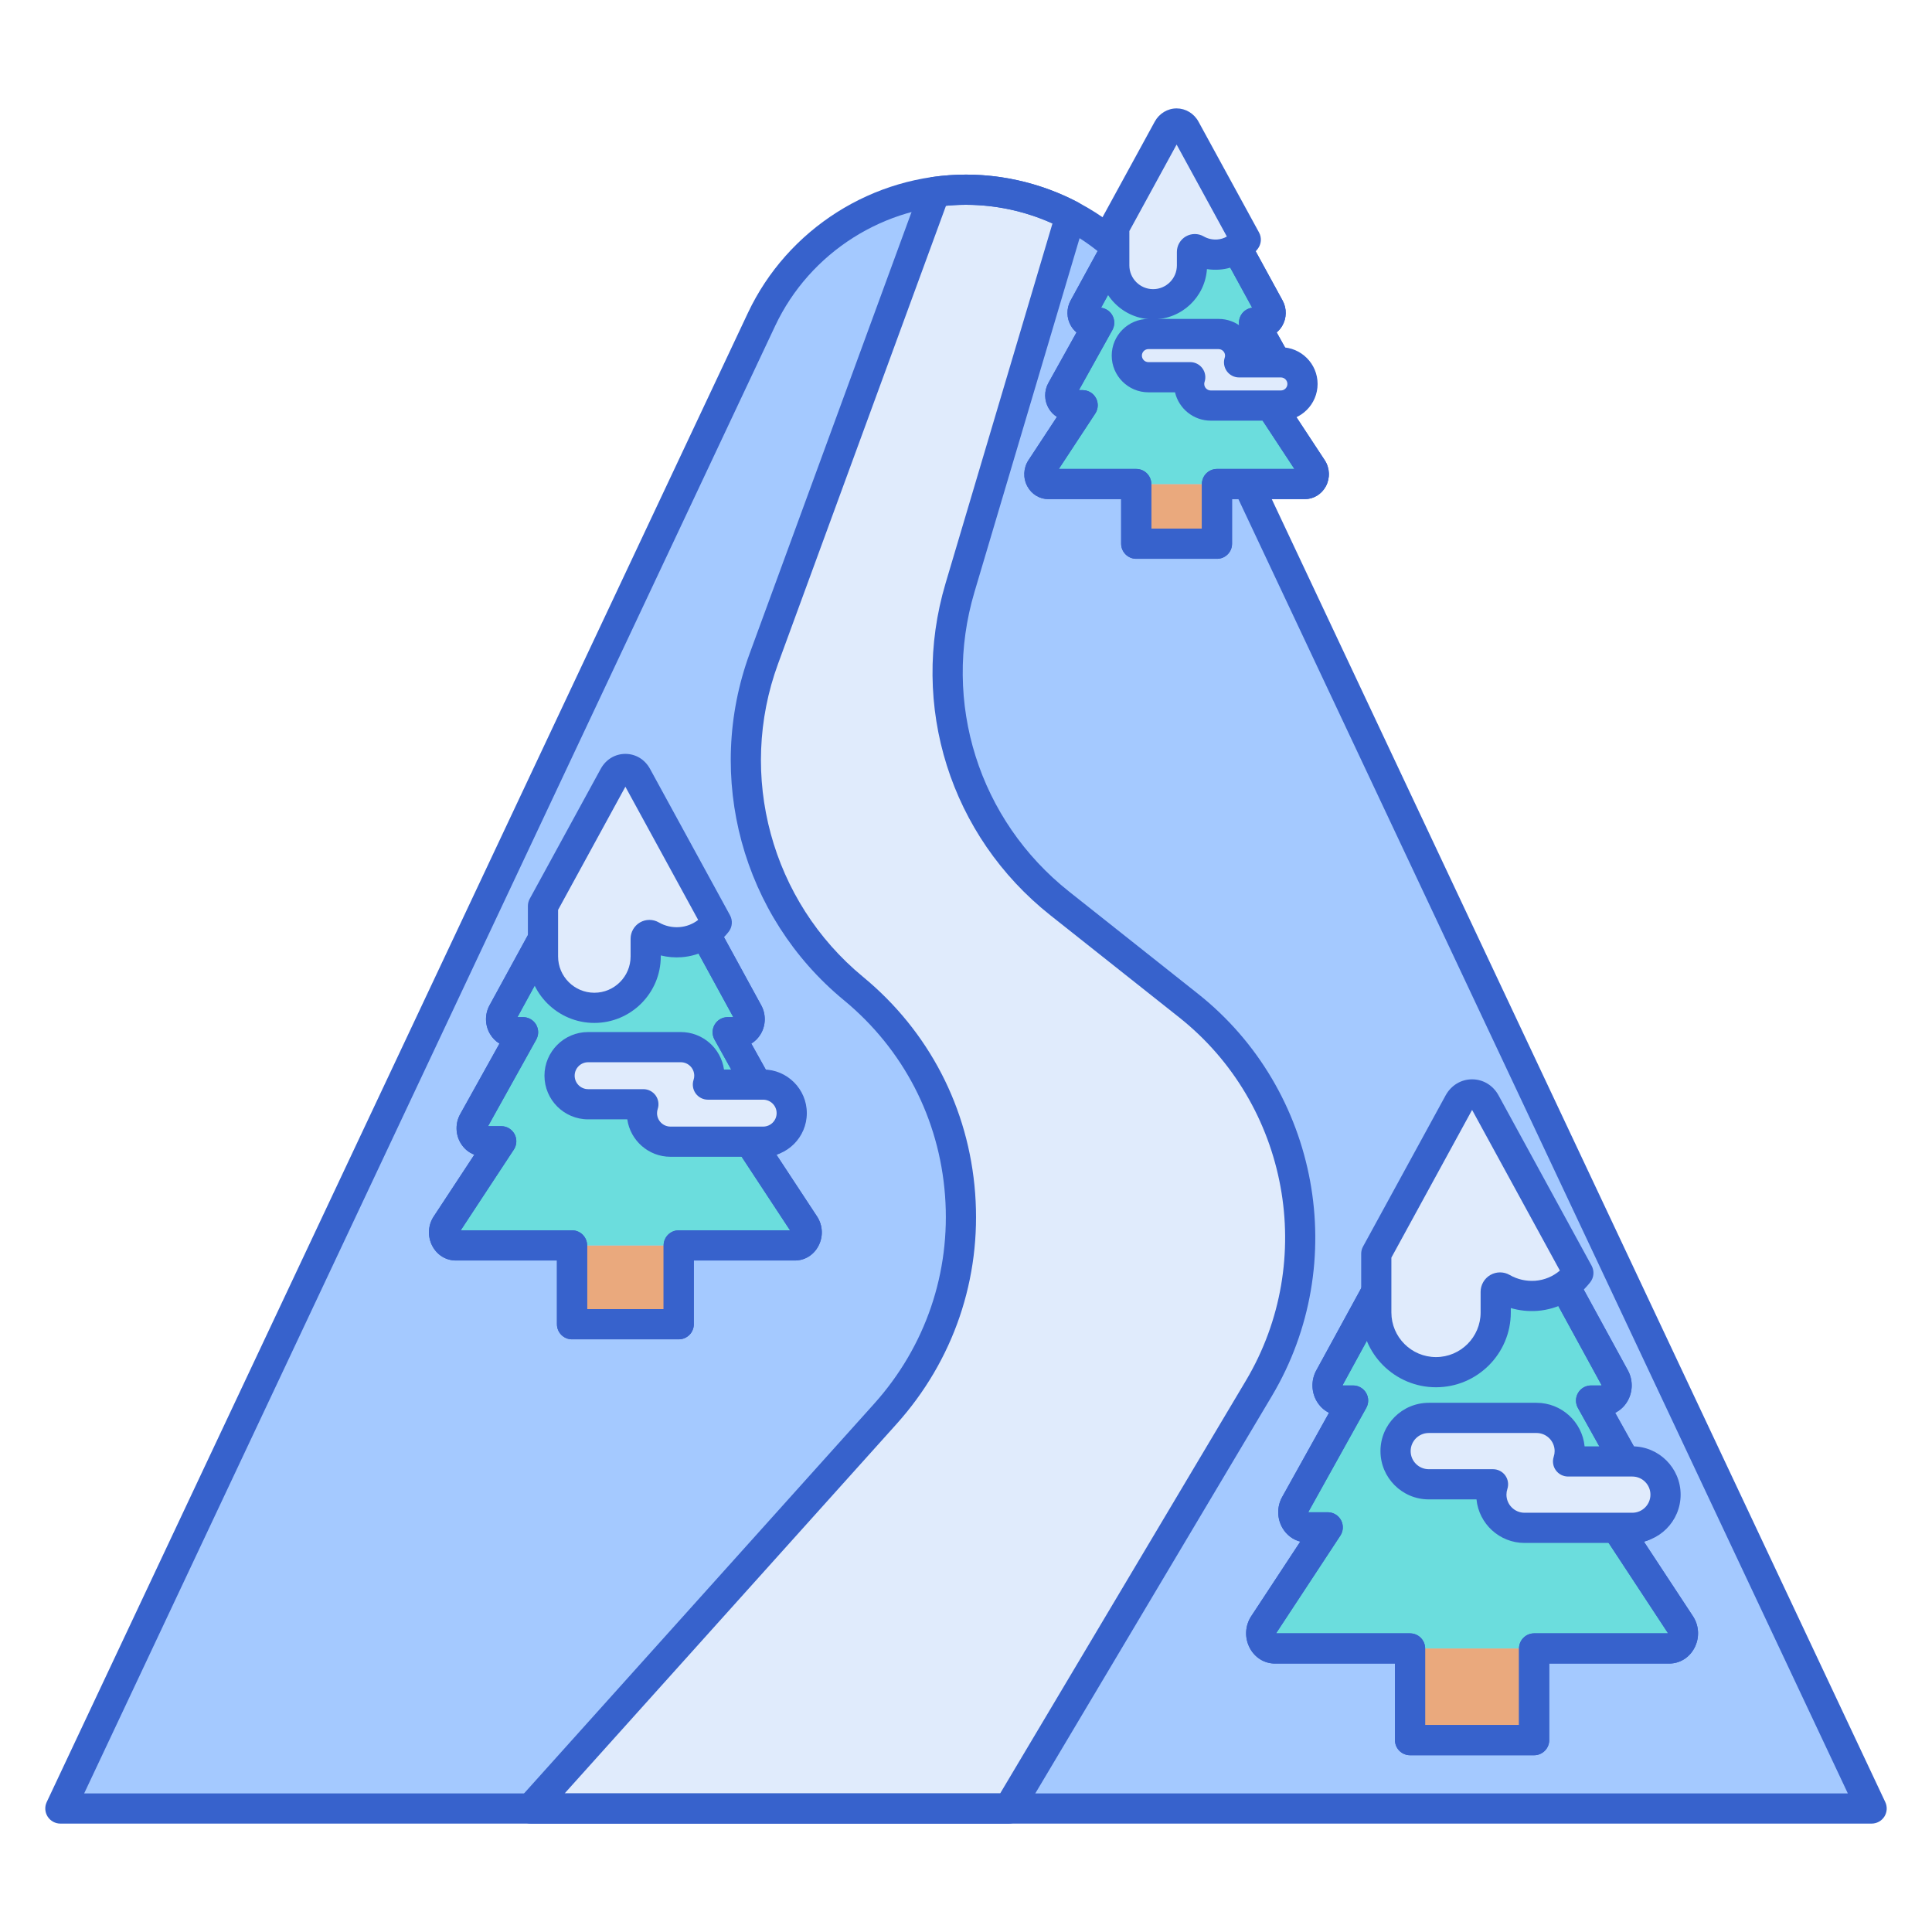
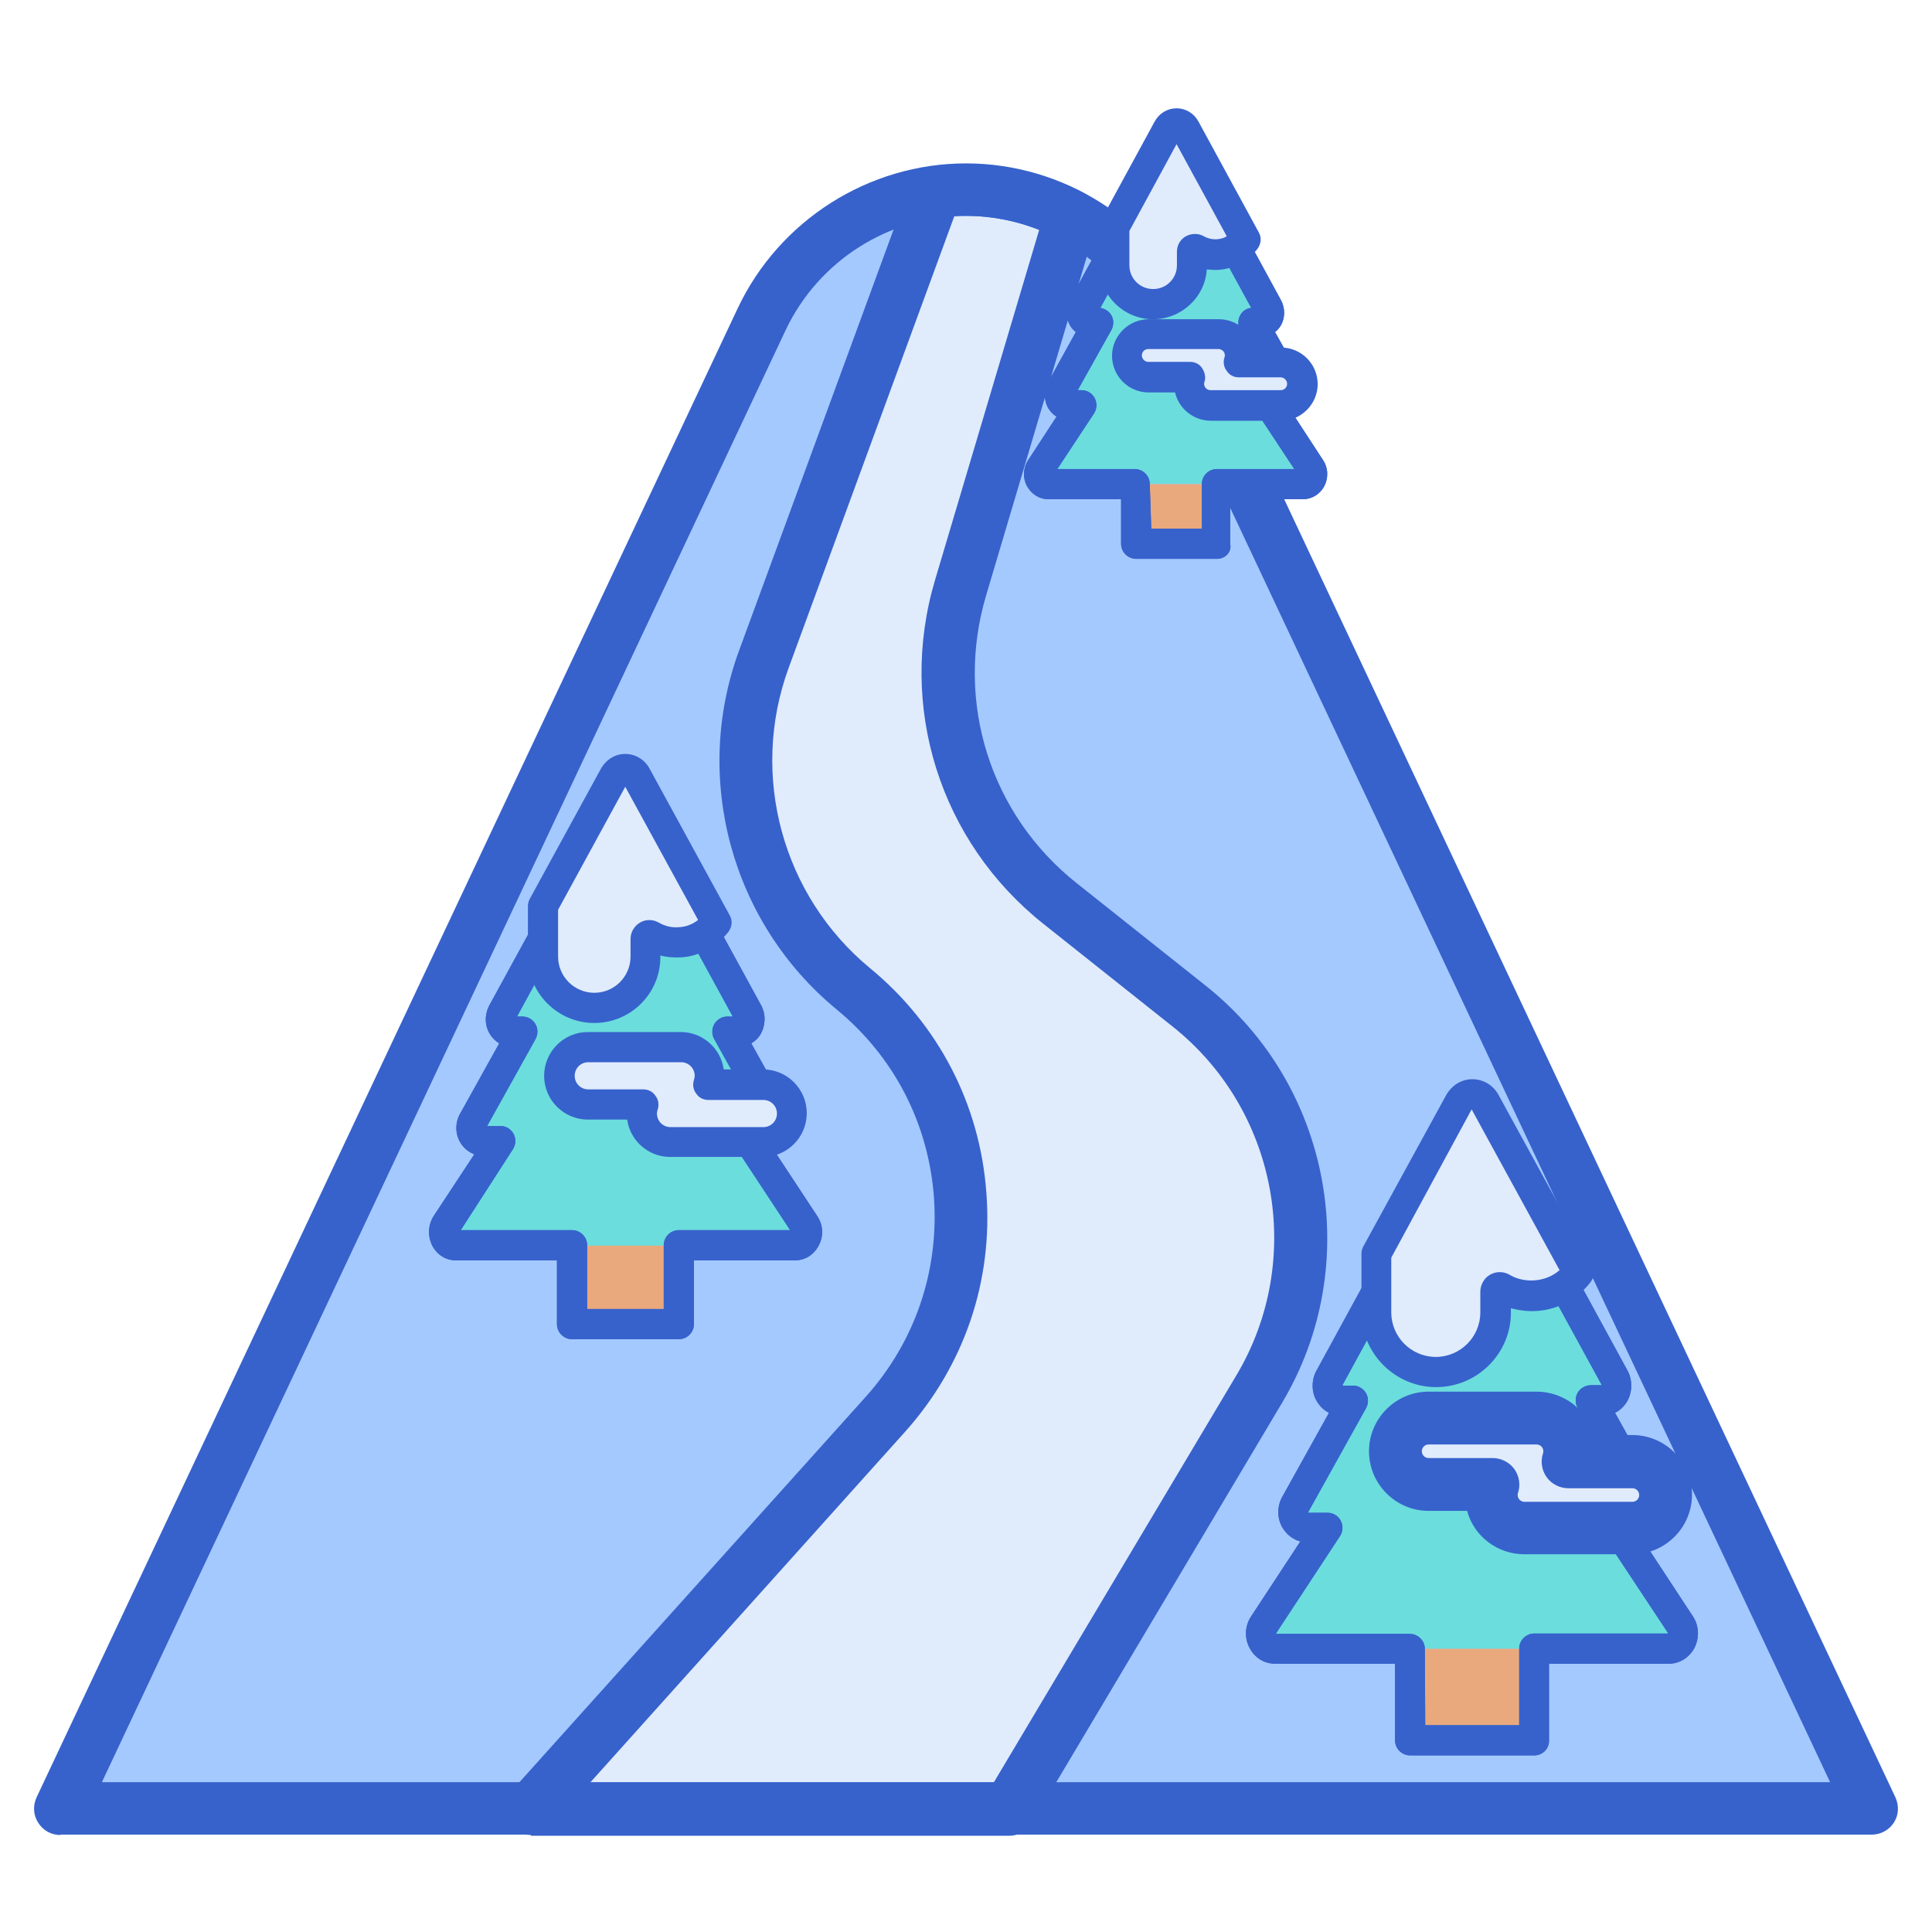
- <svg xmlns="http://www.w3.org/2000/svg" id="Layer_1" enable-background="new 0 0 256 256" height="512" viewBox="0 0 256 256" width="512">
-   <path d="m100.906 42.325-92.906 197.311h120 120l-92.906-197.31c-4.941-10.493-15.496-17.19-27.094-17.19-11.598 0-22.153 6.696-27.094 17.189z" fill="#a4c9ff" />
-   <path d="m157.489 133.242-17.072-13.536c-12.536-9.939-17.766-26.505-13.209-41.84l14.653-49.317c-4.2-2.194-8.933-3.413-13.86-3.413-1.387 0-2.758.102-4.108.288l-22.677 61.85c-5.722 15.607-.968 33.126 11.859 43.699 17.194 14.174 19.113 39.817 4.221 56.393l-46.964 52.271h57.668 5.665l33.143-55.675c10.034-16.855 6.051-38.533-9.319-50.72z" fill="#e0ebfc" />
-   <path d="m248 241.636h-240c-.685 0-1.322-.351-1.689-.929s-.412-1.304-.121-1.923l92.906-197.31c5.246-11.14 16.591-18.338 28.904-18.338s23.658 7.198 28.903 18.338l92.906 197.311c.292.619.246 1.345-.121 1.923-.366.577-1.003.928-1.688.928zm-236.848-4h233.695l-91.563-194.459c-4.588-9.744-14.513-16.041-25.284-16.041s-20.696 6.297-25.285 16.041l-1.81-.852 1.81.852z" fill="#3762cc" />
-   <path d="m150.558 64.139h10.699v7.906h-10.699z" fill="#eaa97d" transform="matrix(-1 0 0 -1 311.814 136.184)" />
-   <path d="m137.951 62.069 5.507-8.374h-1.777c-.928 0-1.498-1.116-1.014-1.986l4.979-8.947h-1.013c-.924 0-1.495-1.107-1.019-1.977l11.274-20.635c.462-.845 1.577-.845 2.039 0l11.273 20.634c.475.87-.095 1.977-1.019 1.977h-1.013l4.979 8.947c.484.87-.086 1.986-1.014 1.986h-1.777l5.507 8.374c.568.863.006 2.07-.964 2.07h-11.643-10.699-11.643c-.969.001-1.531-1.206-.963-2.069z" fill="#6bdddd" />
-   <path d="m161.257 74.045h-10.699c-1.104 0-2-.896-2-2v-5.906h-9.643c-1.154 0-2.221-.647-2.782-1.688-.595-1.104-.538-2.437.147-3.479l3.771-5.735c-.439-.27-.815-.651-1.093-1.123-.608-1.035-.623-2.329-.039-3.377l3.724-6.691c-.282-.234-.528-.521-.726-.854-.609-1.027-.632-2.316-.059-3.365l11.273-20.635c.564-1.033 1.628-1.675 2.774-1.675s2.21.642 2.774 1.674l11.273 20.636c.573 1.048.551 2.338-.059 3.365-.197.332-.443.619-.727.854l3.726 6.692c.583 1.049.567 2.343-.041 3.377-.277.472-.653.853-1.092 1.122l3.771 5.735c.686 1.043.742 2.376.147 3.479-.562 1.041-1.628 1.688-2.782 1.688h-9.643v5.906c.005 1.104-.891 2-1.995 2zm-8.699-4h6.699v-5.906c0-1.104.896-2 2-2h10.258l-4.83-7.345c-.404-.614-.438-1.4-.09-2.048.35-.647 1.025-1.051 1.761-1.051h.495l-4.431-7.961c-.345-.619-.335-1.375.024-1.986.316-.538.862-.894 1.474-.971l-10.011-18.322-10.011 18.322c.61.077 1.156.433 1.473.971.359.611.369 1.366.024 1.986l-4.431 7.961h.495c.735 0 1.411.403 1.761 1.051.349.647.314 1.434-.09 2.048l-4.83 7.345h10.259c1.104 0 2 .896 2 2v5.906z" fill="#3762cc" />
-   <path d="m161.257 74.045h-10.699c-1.104 0-2-.896-2-2v-5.906h-9.643c-1.154 0-2.221-.647-2.782-1.688-.595-1.104-.538-2.437.147-3.479l3.771-5.735c-.439-.27-.815-.651-1.093-1.123-.608-1.035-.623-2.329-.039-3.377l3.724-6.691c-.282-.234-.528-.521-.726-.854-.609-1.027-.632-2.316-.059-3.365l11.273-20.635c.564-1.033 1.628-1.675 2.774-1.675s2.21.642 2.774 1.674l11.273 20.636c.573 1.048.551 2.338-.059 3.365-.197.332-.443.619-.727.854l3.726 6.692c.583 1.049.567 2.343-.041 3.377-.277.472-.653.853-1.092 1.122l3.771 5.735c.686 1.043.742 2.376.147 3.479-.562 1.041-1.628 1.688-2.782 1.688h-9.643v5.906c.005 1.104-.891 2-1.995 2zm-8.699-4h6.699v-5.906c0-1.104.896-2 2-2h10.258l-4.83-7.345c-.404-.614-.438-1.4-.09-2.048.35-.647 1.025-1.051 1.761-1.051h.495l-4.431-7.961c-.345-.619-.335-1.375.024-1.986.316-.538.862-.894 1.474-.971l-10.011-18.322-10.011 18.322c.61.077 1.156.433 1.473.971.359.611.369 1.366.024 1.986l-4.431 7.961h.495c.735 0 1.411.403 1.761 1.051.349.647.314 1.434-.09 2.048l-4.83 7.345h10.259c1.104 0 2 .896 2 2v5.906z" fill="#3762cc" />
-   <path d="m147.646 35.166v-5.061l7.119-13.031c.517-.946 1.766-.946 2.283 0l8.023 14.684c-.86 1.104-2.142 1.86-3.624 1.971-1.08.081-2.092-.176-2.95-.671-.246-.142-.553.046-.553.33v1.778c0 2.844-2.305 5.149-5.149 5.149-2.844 0-5.149-2.305-5.149-5.149z" fill="#e0ebfc" />
-   <path d="m152.795 42.314c-3.942 0-7.149-3.207-7.149-7.148v-5.062c0-.335.084-.665.245-.959l7.12-13.03c.589-1.079 1.698-1.75 2.895-1.751h.002c1.196 0 2.306.671 2.896 1.75l8.022 14.685c.382.699.313 1.559-.177 2.188-1.238 1.592-3.081 2.59-5.054 2.736-.561.043-1.121.02-1.669-.069-.25 3.715-3.354 6.66-7.131 6.66zm-3.149-11.699v4.551c0 1.736 1.413 3.148 3.149 3.148s3.148-1.412 3.148-3.148v-1.778c0-.846.455-1.635 1.188-2.06.729-.419 1.635-.425 2.362-.004.549.315 1.169.453 1.804.41.452-.034.882-.168 1.269-.391l-6.659-12.188z" fill="#3762cc" />
-   <path d="m152.17 44.258h9.294c1.581 0 2.863 1.282 2.863 2.863 0 .312-.051.611-.144.892h5.541c1.581 0 2.863 1.282 2.863 2.863s-1.282 2.863-2.863 2.863h-9.294c-1.581 0-2.863-1.282-2.863-2.863 0-.312.051-.611.144-.892h-5.541c-1.581 0-2.863-1.282-2.863-2.863s1.282-2.863 2.863-2.863z" fill="#e0ebfc" />
-   <path d="m169.725 55.739h-9.293c-2.301 0-4.233-1.605-4.736-3.755h-3.525c-2.682 0-4.863-2.182-4.863-4.863s2.182-4.863 4.863-4.863h9.294c2.301 0 4.233 1.605 4.736 3.755h3.524c2.682 0 4.863 2.182 4.863 4.863s-2.182 4.863-4.863 4.863zm-17.555-9.481c-.476 0-.863.388-.863.863s.388.863.863.863h5.542c.643 0 1.245.309 1.621.829s.479 1.189.277 1.8c-.027.084-.042.173-.042.263 0 .476.388.863.863.863h9.293c.476 0 .863-.388.863-.863s-.388-.863-.863-.863h-5.541c-.641 0-1.242-.307-1.619-.825-.376-.519-.48-1.187-.282-1.795.03-.093.045-.182.045-.271 0-.476-.388-.863-.863-.863h-9.294z" fill="#3762cc" />
-   <path d="m75.797 165.022h14.137v10.447h-14.137z" fill="#eaa97d" transform="matrix(-1 0 0 -1 165.731 340.491)" />
-   <path d="m59.139 162.287 7.277-11.065h-2.348c-1.227 0-1.98-1.475-1.34-2.625l6.579-11.822h-1.338c-1.221 0-1.975-1.463-1.347-2.613l14.897-27.266c.61-1.117 2.084-1.117 2.694 0l14.897 27.266c.628 1.15-.126 2.613-1.347 2.613h-1.338l6.579 11.822c.64 1.149-.114 2.625-1.34 2.625h-2.348l7.277 11.065c.75 1.141.008 2.735-1.273 2.735h-15.386-14.137-15.384c-1.282 0-2.024-1.594-1.274-2.735z" fill="#6bdddd" />
-   <path d="m89.934 177.469h-14.137c-1.104 0-2-.896-2-2v-8.446h-13.384c-1.309 0-2.472-.708-3.111-1.895-.673-1.25-.609-2.76.167-3.94l5.383-8.184c-.75-.281-1.394-.82-1.826-1.555-.689-1.172-.706-2.637-.045-3.824l5.201-9.345c-.501-.302-.931-.732-1.248-1.267-.69-1.163-.715-2.623-.066-3.81l14.896-27.266c.633-1.159 1.822-1.879 3.103-1.879 1.28 0 2.469.721 3.102 1.88l14.896 27.265c.649 1.188.623 2.647-.067 3.811-.317.534-.747.964-1.247 1.266l5.2 9.345c.661 1.188.644 2.652-.045 3.824-.432.734-1.076 1.273-1.825 1.554l5.383 8.186c.776 1.181.84 2.69.166 3.939-.64 1.187-1.802 1.895-3.11 1.895h-13.386v8.446c0 1.104-.895 2-2 2zm-12.137-4h10.137v-8.446c0-1.104.896-2 2-2h14.748l-7.038-10.701c-.404-.614-.438-1.4-.089-2.048.349-.647 1.025-1.051 1.76-1.051h1.747l-6.385-11.475c-.345-.619-.336-1.375.023-1.986s1.015-.986 1.724-.986h.741l-14.299-26.172-14.299 26.172h.741c.709 0 1.365.375 1.724.986s.368 1.367.023 1.986l-6.386 11.475h1.748c.735 0 1.412.403 1.76 1.051.349.647.315 1.434-.089 2.048l-7.038 10.701h14.748c1.104 0 2 .896 2 2v8.446zm-18.657-11.182h.01z" fill="#3762cc" />
-   <path d="m89.934 177.469h-14.137c-1.104 0-2-.896-2-2v-8.446h-13.384c-1.309 0-2.472-.708-3.111-1.895-.673-1.25-.609-2.76.167-3.94l5.383-8.184c-.75-.281-1.394-.82-1.826-1.555-.689-1.172-.706-2.637-.045-3.824l5.201-9.345c-.501-.302-.931-.732-1.248-1.267-.69-1.163-.715-2.623-.066-3.81l14.896-27.266c.633-1.159 1.822-1.879 3.103-1.879 1.28 0 2.469.721 3.102 1.88l14.896 27.265c.649 1.188.623 2.647-.067 3.811-.317.534-.747.964-1.247 1.266l5.2 9.345c.661 1.188.644 2.652-.045 3.824-.432.734-1.076 1.273-1.825 1.554l5.383 8.186c.776 1.181.84 2.69.166 3.939-.64 1.187-1.802 1.895-3.11 1.895h-13.386v8.446c0 1.104-.895 2-2 2zm-12.137-4h10.137v-8.446c0-1.104.896-2 2-2h14.748l-7.038-10.701c-.404-.614-.438-1.4-.089-2.048.349-.647 1.025-1.051 1.76-1.051h1.747l-6.385-11.475c-.345-.619-.336-1.375.023-1.986s1.015-.986 1.724-.986h.741l-14.299-26.172-14.299 26.172h.741c.709 0 1.365.375 1.724.986s.368 1.367.023 1.986l-6.386 11.475h1.748c.735 0 1.412.403 1.76 1.051.349.647.315 1.434-.089 2.048l-7.038 10.701h14.748c1.104 0 2 .896 2 2v8.446zm-18.657-11.182h.01z" fill="#3762cc" />
-   <path d="m71.95 126.739v-6.688l9.407-17.218c.683-1.251 2.334-1.251 3.017 0l10.601 19.403c-1.136 1.459-2.83 2.458-4.789 2.604-1.427.107-2.765-.232-3.898-.887-.325-.188-.731.061-.731.436v2.349c0 3.757-3.046 6.803-6.803 6.803-3.758.002-6.804-3.044-6.804-6.802z" fill="#e0ebfc" />
-   <path d="m78.753 135.543c-4.854 0-8.804-3.949-8.804-8.804v-6.688c0-.335.084-.665.245-.959l9.407-17.219c.678-1.239 1.897-1.979 3.264-1.979 1.367 0 2.586.74 3.263 1.979l10.601 19.403c.382.699.313 1.559-.177 2.188-1.525 1.96-3.792 3.188-6.218 3.369-.94.072-1.877-.008-2.778-.232v.138c.001 4.855-3.949 8.804-8.803 8.804zm-4.803-14.98v6.177c0 2.648 2.155 4.804 4.803 4.804 2.649 0 4.804-2.155 4.804-4.804v-2.35c0-.89.479-1.72 1.251-2.166.765-.442 1.715-.443 2.479-.003.835.482 1.79.699 2.749.625.909-.068 1.757-.398 2.474-.951l-9.644-17.651z" fill="#3762cc" />
-   <path d="m77.928 138.752h12.28c2.089 0 3.783 1.694 3.783 3.783 0 .412-.068.807-.19 1.178h7.322c2.089 0 3.783 1.694 3.783 3.783s-1.694 3.783-3.783 3.783h-12.28c-2.089 0-3.783-1.694-3.783-3.783 0-.412.068-.807.19-1.178h-7.322c-2.089 0-3.783-1.694-3.783-3.783s1.693-3.783 3.783-3.783z" fill="#e0ebfc" />
-   <path d="m101.124 153.28h-12.28c-2.91 0-5.325-2.16-5.725-4.961h-5.191c-3.189 0-5.783-2.595-5.783-5.784 0-3.188 2.594-5.783 5.783-5.783h12.28c2.91 0 5.325 2.16 5.725 4.962h5.191c3.189 0 5.783 2.595 5.783 5.783s-2.594 5.783-5.783 5.783zm-23.196-12.528c-.983 0-1.783.8-1.783 1.783s.8 1.784 1.783 1.784h7.322c.641 0 1.243.308 1.62.826.376.52.48 1.188.281 1.797-.06.182-.09.369-.09.555 0 .983.8 1.783 1.783 1.783h12.28c.983 0 1.783-.8 1.783-1.783s-.8-1.783-1.783-1.783h-7.322c-.641 0-1.243-.308-1.62-.826-.376-.52-.48-1.188-.281-1.797.06-.182.09-.369.09-.556 0-.983-.8-1.783-1.783-1.783z" fill="#3762cc" />
-   <path d="m186.84 218.429h16.44v12.149h-16.44z" fill="#eaa97d" transform="matrix(-1 0 0 -1 390.12 449.006)" />
-   <path d="m167.468 215.248 8.462-12.868h-2.73c-1.427 0-2.303-1.716-1.559-3.052l7.651-13.749h-1.556c-1.42 0-2.297-1.701-1.566-3.038l17.324-31.708c.71-1.299 2.423-1.299 3.133 0l17.324 31.708c.73 1.337-.146 3.038-1.566 3.038h-1.556l7.651 13.749c.744 1.337-.132 3.052-1.559 3.052h-2.73l8.462 12.868c.872 1.327.009 3.18-1.481 3.18h-17.892-16.44-17.891c-1.49.001-2.353-1.853-1.481-3.18z" fill="#6bdddd" />
-   <path d="m203.28 232.577h-16.44c-1.104 0-2-.896-2-2v-10.148h-15.891c-1.399 0-2.645-.76-3.331-2.031-.727-1.348-.658-2.975.178-4.248h.001l6.498-9.88c-.971-.243-1.814-.875-2.353-1.791-.742-1.263-.761-2.843-.048-4.123l6.207-11.154c-.655-.323-1.218-.84-1.615-1.51-.743-1.254-.771-2.828-.071-4.108l17.323-31.709c.69-1.262 1.932-2.015 3.321-2.015h.001c1.391.001 2.632.754 3.32 2.015l17.324 31.709c.699 1.28.672 2.854-.071 4.108-.397.67-.96 1.188-1.615 1.51l6.208 11.154c.712 1.281.692 2.861-.051 4.124-.538.915-1.381 1.547-2.351 1.79l6.497 9.88c.837 1.272.906 2.899.18 4.247-.687 1.272-1.932 2.032-3.331 2.032h-15.89v10.148c0 1.105-.895 2-2 2zm-14.44-4h12.44v-10.148c0-1.104.896-2 2-2h17.72c.002-.025-.002-.055-.02-.081l-8.462-12.868c-.404-.614-.438-1.4-.09-2.048.35-.647 1.025-1.051 1.761-1.051h2.56c.001-.024-.003-.053-.019-.081l-7.651-13.747c-.345-.619-.335-1.375.023-1.986.359-.611 1.016-.986 1.725-.986h1.386c.002-.023-.002-.051-.018-.079l-17.136-31.363-17.135 31.363c-.015.028-.02.056-.018.079h1.385c.709 0 1.365.375 1.724.986s.369 1.367.024 1.986l-7.65 13.748c-.017.028-.021.056-.019.08h2.56c.735 0 1.411.403 1.761 1.051.349.647.314 1.434-.09 2.048l-8.462 12.867c-.019.027-.022.057-.021.082h17.721c1.104 0 2 .896 2 2v10.148zm-19.696-12.071h.01z" fill="#3762cc" />
-   <path d="m203.28 232.577h-16.44c-1.104 0-2-.896-2-2v-10.148h-15.891c-1.399 0-2.645-.76-3.331-2.031-.727-1.348-.658-2.975.178-4.248h.001l6.498-9.88c-.971-.243-1.814-.875-2.353-1.791-.742-1.263-.761-2.843-.048-4.123l6.207-11.154c-.655-.323-1.218-.84-1.615-1.51-.743-1.254-.771-2.828-.071-4.108l17.323-31.709c.69-1.262 1.932-2.015 3.321-2.015h.001c1.391.001 2.632.754 3.32 2.015l17.324 31.709c.699 1.28.672 2.854-.071 4.108-.397.67-.96 1.188-1.615 1.51l6.208 11.154c.712 1.281.692 2.861-.051 4.124-.538.915-1.381 1.547-2.351 1.79l6.497 9.88c.837 1.272.906 2.899.18 4.247-.687 1.272-1.932 2.032-3.331 2.032h-15.89v10.148c0 1.105-.895 2-2 2zm-14.44-4h12.44v-10.148c0-1.104.896-2 2-2h17.72c.002-.025-.002-.055-.02-.081l-8.462-12.868c-.404-.614-.438-1.4-.09-2.048.35-.647 1.025-1.051 1.761-1.051h2.56c.001-.024-.003-.053-.019-.081l-7.651-13.747c-.345-.619-.335-1.375.023-1.986.359-.611 1.016-.986 1.725-.986h1.386c.002-.023-.002-.051-.018-.079l-17.136-31.363-17.135 31.363c-.015.028-.02.056-.018.079h1.385c.709 0 1.365.375 1.724.986s.369 1.367.024 1.986l-7.65 13.748c-.017.028-.021.056-.019.08h2.56c.735 0 1.411.403 1.761 1.051.349.647.314 1.434-.09 2.048l-8.462 12.867c-.019.027-.022.057-.021.082h17.721c1.104 0 2 .896 2 2v10.148zm-19.696-12.071h.01z" fill="#3762cc" />
-   <path d="m182.366 173.908v-7.777l10.94-20.024c.795-1.454 2.714-1.454 3.509 0l12.328 22.564c-1.321 1.697-3.291 2.858-5.569 3.029-1.659.124-3.215-.27-4.534-1.031-.378-.218-.85.071-.85.508v2.732c0 4.37-3.542 7.912-7.912 7.912-4.37-.001-7.912-3.543-7.912-7.913z" fill="#e0ebfc" />
-   <path d="m190.277 183.82c-5.466 0-9.912-4.446-9.912-9.912v-7.777c0-.335.084-.665.245-.959l10.94-20.023c.729-1.334 2.04-2.131 3.508-2.132h.001c1.469 0 2.78.797 3.51 2.132l12.327 22.563c.382.699.313 1.559-.177 2.187-1.717 2.208-4.267 3.591-6.997 3.796-1.202.089-2.396-.037-3.533-.371v.585c0 5.465-4.446 9.911-9.912 9.911zm-5.912-17.178v7.267c0 3.26 2.652 5.912 5.912 5.912s5.912-2.652 5.912-5.912v-2.732c0-.92.496-1.777 1.294-2.237.791-.457 1.771-.456 2.558-.001 1.024.591 2.193.851 3.383.769 1.215-.092 2.342-.562 3.268-1.35l-11.632-21.29zm13.675 5.759c.001.001.003.002.004.003-.001-.001-.003-.002-.004-.003z" fill="#3762cc" />
-   <path d="m189.318 187.879h14.281c2.43 0 4.4 1.97 4.4 4.4 0 .479-.079.939-.221 1.37h8.515c2.43 0 4.4 1.97 4.4 4.4s-1.97 4.4-4.4 4.4h-14.281c-2.43 0-4.4-1.97-4.4-4.4 0-.479.079-.939.221-1.37h-8.515c-2.43 0-4.4-1.97-4.4-4.4s1.97-4.4 4.4-4.4z" fill="#e0ebfc" />
-   <g fill="#3762cc">
-     <path d="m216.293 204.448h-14.281c-3.316 0-6.052-2.536-6.369-5.771h-6.325c-3.528 0-6.399-2.871-6.399-6.399s2.871-6.399 6.399-6.399h14.281c3.316 0 6.051 2.535 6.369 5.77h6.325c3.528 0 6.399 2.871 6.399 6.4 0 3.528-2.871 6.399-6.399 6.399zm-26.976-14.569c-1.323 0-2.399 1.076-2.399 2.399s1.076 2.399 2.399 2.399h8.516c.642 0 1.243.308 1.62.827.376.519.48 1.187.28 1.796-.08.245-.121.497-.121.748 0 1.323 1.076 2.399 2.399 2.399h14.281c1.323 0 2.399-1.076 2.399-2.399s-1.076-2.4-2.399-2.4h-8.516c-.642 0-1.243-.308-1.62-.827-.376-.519-.48-1.187-.28-1.796.08-.245.121-.496.121-.747 0-1.323-1.076-2.399-2.399-2.399z" />
-     <path d="m133.665 241.636h-63.333c-.79 0-1.505-.465-1.827-1.186s-.188-1.563.339-2.151l46.964-52.271c6.834-7.607 10.178-17.413 9.415-27.611-.763-10.197-5.529-19.396-13.42-25.901-13.46-11.095-18.469-29.553-12.465-45.931l22.677-61.85c.255-.694.872-1.191 1.604-1.293 1.474-.203 2.948-.307 4.381-.307 5.115 0 10.228 1.259 14.786 3.641.849.443 1.264 1.425.991 2.342l-14.652 49.317c-4.349 14.634.571 30.218 12.533 39.703l17.072 13.536c16.085 12.753 20.296 35.671 9.797 53.31l-33.144 55.675c-.361.606-1.013.977-1.718.977zm-58.848-4h57.711l32.562-54.698c9.479-15.924 5.678-36.614-8.844-48.128l-17.072-13.536c-13.25-10.507-18.7-27.769-13.883-43.977l14.169-47.691c-3.602-1.619-7.531-2.47-11.46-2.47-.87 0-1.758.044-2.653.131l-22.253 60.695c-5.421 14.786-.899 31.45 11.253 41.468 8.74 7.205 14.02 17.394 14.865 28.689.846 11.295-2.858 22.156-10.428 30.583z" />
+ <svg xmlns="http://www.w3.org/2000/svg" version="1.1" id="Layer_1" x="0px" y="0px" viewBox="0 0 512 512" style="enable-background:new 0 0 512 512;" xml:space="preserve">
+   <style type="text/css">
+ 	.st0{fill:#A4C9FF;}
+ 	.st1{fill:#E0EBFC;}
+ 	.st2{fill:#3762CC;}
+ 	.st3{fill:#EAA97D;}
+ 	.st4{fill:#6BDDDD;}
+ </style>
+   <path class="st0" d="M201.8,84.7L16,479.3h240h240L310.2,84.7c-9.9-21-31-34.4-54.2-34.4S211.7,63.7,201.8,84.7L201.8,84.7z" />
+   <path class="st1" d="M315,266.5l-34.1-27.1c-25.1-19.9-35.5-53-26.4-83.7l29.3-98.6c-8.4-4.4-17.9-6.8-27.7-6.8  c-2.8,0-5.5,0.2-8.2,0.6l-45.4,123.7c-11.4,31.2-1.9,66.3,23.7,87.4c34.4,28.3,38.2,79.6,8.4,112.8l-93.9,104.5H256h11.3l66.3-111.4  C353.7,334.2,345.7,290.9,315,266.5L315,266.5z" />
+   <path class="st2" d="M16,486.3c-2.4,0-4.6-1.2-5.9-3.3c-1.3-2-1.4-4.5-0.4-6.7L195.5,81.7c11-23.3,34.7-38.4,60.5-38.4  c25.8,0,49.5,15.1,60.5,38.4l185.8,394.6c1,2.2,0.9,4.7-0.4,6.7c-1.3,2-3.5,3.2-5.9,3.2H16z M485,472.3L303.9,87.6  c-8.7-18.4-27.5-30.4-47.9-30.4c-20.4,0-39.1,11.9-47.8,30.3L27,472.3H485z" />
+   <path class="st2" d="M496,483.3H16c-1.4,0-2.6-0.7-3.4-1.9s-0.8-2.6-0.2-3.8L198.2,82.9c10.5-22.3,33.2-36.7,57.8-36.7  s47.3,14.4,57.8,36.7l185.8,394.6c0.6,1.2,0.5,2.7-0.2,3.8C498.6,482.6,497.4,483.3,496,483.3L496,483.3z M22.3,475.3h467.4  L306.6,86.4c-9.2-19.5-29-32.1-50.6-32.1s-41.4,12.6-50.6,32.1l-3.6-1.7l3.6,1.7L22.3,475.3z" />
+   <path class="st3" d="M322.5,144.1h-21.4v-15.8h21.4V144.1z" />
+   <path class="st4" d="M275.9,124.1l11-16.7h-3.6c-1.9,0-3-2.2-2-4l10-17.9h-2c-1.8,0-3-2.2-2-4l22.5-41.3c0.9-1.7,3.2-1.7,4.1,0  l22.5,41.3c1,1.7-0.2,4-2,4h-2l10,17.9c1,1.7-0.2,4-2,4h-3.6l11,16.7c1.1,1.7,0,4.1-1.9,4.1h-23.3h-21.4h-23.3  C275.9,128.3,274.8,125.9,275.9,124.1z" />
+   <path class="st2" d="M322.5,148.1h-21.4c-2.2,0-4-1.8-4-4v-11.8h-19.3c-2.3,0-4.4-1.3-5.6-3.4c-1.2-2.2-1.1-4.9,0.3-7l7.5-11.5  c-0.9-0.5-1.6-1.3-2.2-2.2c-1.2-2.1-1.2-4.7-0.1-6.8l7.4-13.4c-0.6-0.5-1.1-1-1.5-1.7c-1.2-2.1-1.3-4.6-0.1-6.7l22.5-41.3  c1.1-2.1,3.3-3.3,5.5-3.3s4.4,1.3,5.5,3.3l22.5,41.3c1.1,2.1,1.1,4.7-0.1,6.7c-0.4,0.7-0.9,1.2-1.5,1.7l7.5,13.4  c1.2,2.1,1.1,4.7-0.1,6.8c-0.6,0.9-1.3,1.7-2.2,2.2l7.5,11.5c1.4,2.1,1.5,4.8,0.3,7c-1.1,2.1-3.3,3.4-5.6,3.4h-19.3v11.8  C326.5,146.3,324.7,148.1,322.5,148.1L322.5,148.1z M305.1,140.1h13.4v-11.8c0-2.2,1.8-4,4-4H343l-9.7-14.7  c-0.8-1.2-0.9-2.8-0.2-4.1c0.7-1.3,2-2.1,3.5-2.1h1l-8.9-15.9c-0.7-1.2-0.7-2.8,0-4c0.6-1.1,1.7-1.8,2.9-1.9l-20-36.6l-20,36.6  c1.2,0.2,2.3,0.9,2.9,1.9c0.7,1.2,0.7,2.7,0,4l-8.9,15.9h1c1.5,0,2.8,0.8,3.5,2.1c0.7,1.3,0.6,2.9-0.2,4.1l-9.7,14.7h20.5  c2.2,0,4,1.8,4,4L305.1,140.1L305.1,140.1z" />
+   <path class="st2" d="M322.5,148.1h-21.4c-2.2,0-4-1.8-4-4v-11.8h-19.3c-2.3,0-4.4-1.3-5.6-3.4c-1.2-2.2-1.1-4.9,0.3-7l7.5-11.5  c-0.9-0.5-1.6-1.3-2.2-2.2c-1.2-2.1-1.2-4.7-0.1-6.8l7.4-13.4c-0.6-0.5-1.1-1-1.5-1.7c-1.2-2.1-1.3-4.6-0.1-6.7l22.5-41.3  c1.1-2.1,3.3-3.3,5.5-3.3s4.4,1.3,5.5,3.3l22.5,41.3c1.1,2.1,1.1,4.7-0.1,6.7c-0.4,0.7-0.9,1.2-1.5,1.7l7.5,13.4  c1.2,2.1,1.1,4.7-0.1,6.8c-0.6,0.9-1.3,1.7-2.2,2.2l7.5,11.5c1.4,2.1,1.5,4.8,0.3,7c-1.1,2.1-3.3,3.4-5.6,3.4h-19.3v11.8  C326.5,146.3,324.7,148.1,322.5,148.1L322.5,148.1z M305.1,140.1h13.4v-11.8c0-2.2,1.8-4,4-4H343l-9.7-14.7  c-0.8-1.2-0.9-2.8-0.2-4.1c0.7-1.3,2-2.1,3.5-2.1h1l-8.9-15.9c-0.7-1.2-0.7-2.8,0-4c0.6-1.1,1.7-1.8,2.9-1.9l-20-36.6l-20,36.6  c1.2,0.2,2.3,0.9,2.9,1.9c0.7,1.2,0.7,2.7,0,4l-8.9,15.9h1c1.5,0,2.8,0.8,3.5,2.1c0.7,1.3,0.6,2.9-0.2,4.1l-9.7,14.7h20.5  c2.2,0,4,1.8,4,4L305.1,140.1L305.1,140.1z" />
+   <path class="st1" d="M295.3,70.3V60.2l14.2-26.1c1-1.9,3.5-1.9,4.6,0l16,29.4c-1.7,2.2-4.3,3.7-7.2,3.9c-2.2,0.2-4.2-0.4-5.9-1.3  c-0.5-0.3-1.1,0.1-1.1,0.7v3.6c0,5.7-4.6,10.3-10.3,10.3C299.9,80.6,295.3,76,295.3,70.3L295.3,70.3z" />
+   <path class="st2" d="M305.6,84.6c-7.9,0-14.3-6.4-14.3-14.3V60.2c0-0.7,0.2-1.3,0.5-1.9L306,32.2c1.2-2.2,3.4-3.5,5.8-3.5h0  c2.4,0,4.6,1.3,5.8,3.5l16,29.4c0.8,1.4,0.6,3.1-0.4,4.4c-2.5,3.2-6.2,5.2-10.1,5.5c-1.1,0.1-2.2,0-3.3-0.1  C319.4,78.7,313.1,84.6,305.6,84.6L305.6,84.6z M299.3,61.2v9.1c0,3.5,2.8,6.3,6.3,6.3s6.3-2.8,6.3-6.3v-3.6c0-1.7,0.9-3.3,2.4-4.1  c1.5-0.8,3.3-0.8,4.7,0c1.1,0.6,2.3,0.9,3.6,0.8c0.9-0.1,1.8-0.3,2.5-0.8l-13.3-24.4L299.3,61.2z" />
+   <path class="st1" d="M304.3,88.5h18.6c3.2,0,5.7,2.6,5.7,5.7c0,0.6-0.1,1.2-0.3,1.8h11.1c3.2,0,5.7,2.6,5.7,5.7s-2.6,5.7-5.7,5.7  h-18.6c-3.2,0-5.7-2.6-5.7-5.7c0-0.6,0.1-1.2,0.3-1.8h-11.1c-3.2,0-5.7-2.6-5.7-5.7S301.2,88.5,304.3,88.5z" />
+   <path class="st2" d="M339.5,111.5h-18.6c-4.6,0-8.5-3.2-9.5-7.5h-7c-5.4,0-9.7-4.4-9.7-9.7s4.4-9.7,9.7-9.7h18.6  c4.6,0,8.5,3.2,9.5,7.5h7c5.4,0,9.7,4.4,9.7,9.7S344.8,111.5,339.5,111.5L339.5,111.5z M304.3,92.5c-1,0-1.7,0.8-1.7,1.7  s0.8,1.7,1.7,1.7h11.1c1.3,0,2.5,0.6,3.2,1.7s1,2.4,0.6,3.6c-0.1,0.2-0.1,0.3-0.1,0.5c0,1,0.8,1.7,1.7,1.7h18.6c1,0,1.7-0.8,1.7-1.7  s-0.8-1.7-1.7-1.7h-11.1c-1.3,0-2.5-0.6-3.2-1.7c-0.8-1-1-2.4-0.6-3.6c0.1-0.2,0.1-0.4,0.1-0.5c0-1-0.8-1.7-1.7-1.7L304.3,92.5  L304.3,92.5z" />
+   <path class="st3" d="M179.9,350.9h-28.3V330h28.3V350.9z" />
+   <path class="st4" d="M118.3,324.6l14.6-22.1h-4.7c-2.5,0-4-3-2.7-5.2l13.2-23.6h-2.7c-2.4,0-3.9-2.9-2.7-5.2l29.8-54.5  c1.2-2.2,4.2-2.2,5.4,0l29.8,54.5c1.3,2.3-0.3,5.2-2.7,5.2h-2.7l13.2,23.6c1.3,2.3-0.2,5.2-2.7,5.2h-4.7l14.6,22.1  c1.5,2.3,0,5.5-2.5,5.5h-30.8h-28.3h-30.8C118.3,330,116.8,326.9,118.3,324.6L118.3,324.6z" />
+   <path class="st2" d="M179.9,354.9h-28.3c-2.2,0-4-1.8-4-4V334h-26.8c-2.6,0-4.9-1.4-6.2-3.8c-1.3-2.5-1.2-5.5,0.3-7.9l10.8-16.4  c-1.5-0.6-2.8-1.6-3.7-3.1c-1.4-2.3-1.4-5.3-0.1-7.6l10.4-18.7c-1-0.6-1.9-1.5-2.5-2.5c-1.4-2.3-1.4-5.2-0.1-7.6l29.8-54.5  c1.3-2.3,3.6-3.8,6.2-3.8c2.6,0,4.9,1.4,6.2,3.8l29.8,54.5c1.3,2.4,1.2,5.3-0.1,7.6c-0.6,1.1-1.5,1.9-2.5,2.5l10.4,18.7  c1.3,2.4,1.3,5.3-0.1,7.6c-0.9,1.5-2.2,2.5-3.6,3.1l10.8,16.4c1.6,2.4,1.7,5.4,0.3,7.9c-1.3,2.4-3.6,3.8-6.2,3.8h-26.8v16.9  C183.9,353.1,182.1,354.9,179.9,354.9L179.9,354.9z M155.6,346.9h20.3V330c0-2.2,1.8-4,4-4h29.5l-14.1-21.4  c-0.8-1.2-0.9-2.8-0.2-4.1c0.7-1.3,2.1-2.1,3.5-2.1h3.5l-12.8-23c-0.7-1.2-0.7-2.8,0-4s2-2,3.4-2h1.5l-28.6-52.3l-28.6,52.3h1.5  c1.4,0,2.7,0.8,3.4,2s0.7,2.7,0,4l-12.8,23h3.5c1.5,0,2.8,0.8,3.5,2.1c0.7,1.3,0.6,2.9-0.2,4.1L122.1,326h29.5c2.2,0,4,1.8,4,4  L155.6,346.9L155.6,346.9z M118.3,324.6L118.3,324.6L118.3,324.6z" />
+   <path class="st2" d="M179.9,354.9h-28.3c-2.2,0-4-1.8-4-4V334h-26.8c-2.6,0-4.9-1.4-6.2-3.8c-1.3-2.5-1.2-5.5,0.3-7.9l10.8-16.4  c-1.5-0.6-2.8-1.6-3.7-3.1c-1.4-2.3-1.4-5.3-0.1-7.6l10.4-18.7c-1-0.6-1.9-1.5-2.5-2.5c-1.4-2.3-1.4-5.2-0.1-7.6l29.8-54.5  c1.3-2.3,3.6-3.8,6.2-3.8c2.6,0,4.9,1.4,6.2,3.8l29.8,54.5c1.3,2.4,1.2,5.3-0.1,7.6c-0.6,1.1-1.5,1.9-2.5,2.5l10.4,18.7  c1.3,2.4,1.3,5.3-0.1,7.6c-0.9,1.5-2.2,2.5-3.6,3.1l10.8,16.4c1.6,2.4,1.7,5.4,0.3,7.9c-1.3,2.4-3.6,3.8-6.2,3.8h-26.8v16.9  C183.9,353.1,182.1,354.9,179.9,354.9L179.9,354.9z M155.6,346.9h20.3V330c0-2.2,1.8-4,4-4h29.5l-14.1-21.4  c-0.8-1.2-0.9-2.8-0.2-4.1c0.7-1.3,2.1-2.1,3.5-2.1h3.5l-12.8-23c-0.7-1.2-0.7-2.8,0-4s2-2,3.4-2h1.5l-28.6-52.3l-28.6,52.3h1.5  c1.4,0,2.7,0.8,3.4,2s0.7,2.7,0,4l-12.8,23h3.5c1.5,0,2.8,0.8,3.5,2.1c0.7,1.3,0.6,2.9-0.2,4.1L122.1,326h29.5c2.2,0,4,1.8,4,4  L155.6,346.9L155.6,346.9z M118.3,324.6L118.3,324.6L118.3,324.6z" />
+   <path class="st1" d="M143.9,253.5v-13.4l18.8-34.4c1.4-2.5,4.7-2.5,6,0l21.2,38.8c-2.3,2.9-5.7,4.9-9.6,5.2  c-2.9,0.2-5.5-0.5-7.8-1.8c-0.6-0.4-1.5,0.1-1.5,0.9v4.7c0,7.5-6.1,13.6-13.6,13.6C150,267.1,143.9,261,143.9,253.5L143.9,253.5z" />
+   <path class="st2" d="M157.5,271.1c-9.7,0-17.6-7.9-17.6-17.6v-13.4c0-0.7,0.2-1.3,0.5-1.9l18.8-34.4c1.4-2.5,3.8-4,6.5-4  s5.2,1.5,6.5,4l21.2,38.8c0.8,1.4,0.6,3.1-0.4,4.4c-3.1,3.9-7.6,6.4-12.4,6.7c-1.9,0.1-3.8,0-5.6-0.5v0.3  C175.1,263.2,167.2,271.1,157.5,271.1L157.5,271.1z M147.9,241.1v12.4c0,5.3,4.3,9.6,9.6,9.6c5.3,0,9.6-4.3,9.6-9.6v-4.7  c0-1.8,1-3.4,2.5-4.3c1.5-0.9,3.4-0.9,5,0c1.7,1,3.6,1.4,5.5,1.2c1.8-0.1,3.5-0.8,4.9-1.9l-19.3-35.3L147.9,241.1z" />
+   <path class="st1" d="M155.9,277.5h24.6c4.2,0,7.6,3.4,7.6,7.6c0,0.8-0.1,1.6-0.4,2.4h14.6c4.2,0,7.6,3.4,7.6,7.6s-3.4,7.6-7.6,7.6  h-24.6c-4.2,0-7.6-3.4-7.6-7.6c0-0.8,0.1-1.6,0.4-2.4h-14.6c-4.2,0-7.6-3.4-7.6-7.6S151.7,277.5,155.9,277.5z" />
+   <path class="st2" d="M202.2,306.6h-24.6c-5.8,0-10.6-4.3-11.4-9.9h-10.4c-6.4,0-11.6-5.2-11.6-11.6c0-6.4,5.2-11.6,11.6-11.6h24.6  c5.8,0,10.6,4.3,11.4,9.9h10.4c6.4,0,11.6,5.2,11.6,11.6S208.6,306.6,202.2,306.6L202.2,306.6z M155.9,281.5c-2,0-3.6,1.6-3.6,3.6  s1.6,3.6,3.6,3.6h14.6c1.3,0,2.5,0.6,3.2,1.7c0.8,1,1,2.4,0.6,3.6c-0.1,0.4-0.2,0.7-0.2,1.1c0,2,1.6,3.6,3.6,3.6h24.6  c2,0,3.6-1.6,3.6-3.6s-1.6-3.6-3.6-3.6h-14.6c-1.3,0-2.5-0.6-3.2-1.7c-0.8-1-1-2.4-0.6-3.6c0.1-0.4,0.2-0.7,0.2-1.1  c0-2-1.6-3.6-3.6-3.6L155.9,281.5z" />
+   <path class="st3" d="M406.6,461.2h-32.9v-24.3h32.9V461.2z" />
+   <path class="st4" d="M334.9,430.5l16.9-25.7h-5.5c-2.9,0-4.6-3.4-3.1-6.1l15.3-27.5h-3.1c-2.8,0-4.6-3.4-3.1-6.1l34.6-63.4  c1.4-2.6,4.8-2.6,6.3,0l34.6,63.4c1.5,2.7-0.3,6.1-3.1,6.1h-3.1l15.3,27.5c1.5,2.7-0.3,6.1-3.1,6.1h-5.5l16.9,25.7  c1.7,2.7,0,6.4-3,6.4h-35.8h-32.9h-35.8C334.9,436.9,333.2,433.1,334.9,430.5L334.9,430.5z" />
+   <path class="st2" d="M406.6,465.2h-32.9c-2.2,0-4-1.8-4-4v-20.3h-31.8c-2.8,0-5.3-1.5-6.7-4.1c-1.5-2.7-1.3-6,0.4-8.5h0l13-19.8  c-1.9-0.5-3.6-1.8-4.7-3.6c-1.5-2.5-1.5-5.7-0.1-8.2l12.4-22.3c-1.3-0.6-2.4-1.7-3.2-3c-1.5-2.5-1.5-5.7-0.1-8.2l34.6-63.4  c1.4-2.5,3.9-4,6.6-4h0c2.8,0,5.3,1.5,6.6,4l34.6,63.4c1.4,2.6,1.3,5.7-0.1,8.2c-0.8,1.3-1.9,2.4-3.2,3l12.4,22.3  c1.4,2.6,1.4,5.7-0.1,8.2c-1.1,1.8-2.8,3.1-4.7,3.6l13,19.8c1.7,2.5,1.8,5.8,0.4,8.5c-1.4,2.5-3.9,4.1-6.7,4.1h-31.8v20.3  C410.6,463.4,408.8,465.2,406.6,465.2L406.6,465.2z M377.7,457.2h24.9v-20.3c0-2.2,1.8-4,4-4H442c0,0,0-0.1,0-0.2L425,407  c-0.8-1.2-0.9-2.8-0.2-4.1c0.7-1.3,2-2.1,3.5-2.1h5.1c0,0,0-0.1,0-0.2l-15.3-27.5c-0.7-1.2-0.7-2.8,0-4c0.7-1.2,2-2,3.5-2h2.8  c0,0,0-0.1,0-0.2l-34.3-62.7L355.8,367c0,0.1,0,0.1,0,0.2h2.8c1.4,0,2.7,0.8,3.4,2s0.7,2.7,0,4l-15.3,27.5c0,0.1,0,0.1,0,0.2h5.1  c1.5,0,2.8,0.8,3.5,2.1c0.7,1.3,0.6,2.9-0.2,4.1l-16.9,25.7c0,0.1,0,0.1,0,0.2h35.4c2.2,0,4,1.8,4,4L377.7,457.2L377.7,457.2z   M338.3,433L338.3,433L338.3,433z" />
+   <path class="st2" d="M406.6,465.2h-32.9c-2.2,0-4-1.8-4-4v-20.3h-31.8c-2.8,0-5.3-1.5-6.7-4.1c-1.5-2.7-1.3-6,0.4-8.5h0l13-19.8  c-1.9-0.5-3.6-1.8-4.7-3.6c-1.5-2.5-1.5-5.7-0.1-8.2l12.4-22.3c-1.3-0.6-2.4-1.7-3.2-3c-1.5-2.5-1.5-5.7-0.1-8.2l34.6-63.4  c1.4-2.5,3.9-4,6.6-4h0c2.8,0,5.3,1.5,6.6,4l34.6,63.4c1.4,2.6,1.3,5.7-0.1,8.2c-0.8,1.3-1.9,2.4-3.2,3l12.4,22.3  c1.4,2.6,1.4,5.7-0.1,8.2c-1.1,1.8-2.8,3.1-4.7,3.6l13,19.8c1.7,2.5,1.8,5.8,0.4,8.5c-1.4,2.5-3.9,4.1-6.7,4.1h-31.8v20.3  C410.6,463.4,408.8,465.2,406.6,465.2L406.6,465.2z M377.7,457.2h24.9v-20.3c0-2.2,1.8-4,4-4H442c0,0,0-0.1,0-0.2L425,407  c-0.8-1.2-0.9-2.8-0.2-4.1c0.7-1.3,2-2.1,3.5-2.1h5.1c0,0,0-0.1,0-0.2l-15.3-27.5c-0.7-1.2-0.7-2.8,0-4c0.7-1.2,2-2,3.5-2h2.8  c0,0,0-0.1,0-0.2l-34.3-62.7L355.8,367c0,0.1,0,0.1,0,0.2h2.8c1.4,0,2.7,0.8,3.4,2s0.7,2.7,0,4l-15.3,27.5c0,0.1,0,0.1,0,0.2h5.1  c1.5,0,2.8,0.8,3.5,2.1c0.7,1.3,0.6,2.9-0.2,4.1l-16.9,25.7c0,0.1,0,0.1,0,0.2h35.4c2.2,0,4,1.8,4,4L377.7,457.2L377.7,457.2z   M338.3,433L338.3,433L338.3,433z" />
+   <path class="st1" d="M364.7,347.8v-15.6l21.9-40c1.6-2.9,5.4-2.9,7,0l24.7,45.1c-2.6,3.4-6.6,5.7-11.1,6.1c-3.3,0.2-6.4-0.5-9.1-2.1  c-0.8-0.4-1.7,0.1-1.7,1v5.5c0,8.7-7.1,15.8-15.8,15.8C371.8,363.6,364.7,356.6,364.7,347.8z" />
+   <path class="st2" d="M380.6,367.6c-10.9,0-19.8-8.9-19.8-19.8v-15.6c0-0.7,0.2-1.3,0.5-1.9l21.9-40c1.5-2.7,4.1-4.3,7-4.3h0  c2.9,0,5.6,1.6,7,4.3l24.7,45.1c0.8,1.4,0.6,3.1-0.4,4.4c-3.4,4.4-8.5,7.2-14,7.6c-2.4,0.2-4.8-0.1-7.1-0.7v1.2  C400.4,358.7,391.5,367.6,380.6,367.6L380.6,367.6z M368.7,333.3v14.5c0,6.5,5.3,11.8,11.8,11.8s11.8-5.3,11.8-11.8v-5.5  c0-1.8,1-3.6,2.6-4.5c1.6-0.9,3.5-0.9,5.1,0c2,1.2,4.4,1.7,6.8,1.5c2.4-0.2,4.7-1.1,6.5-2.7l-23.3-42.6L368.7,333.3z M396.1,344.8  C396.1,344.8,396.1,344.8,396.1,344.8C396.1,344.8,396.1,344.8,396.1,344.8z" />
+   <path class="st1" d="M378.6,375.8h28.6c4.9,0,8.8,3.9,8.8,8.8c0,1-0.2,1.9-0.4,2.7h17c4.9,0,8.8,3.9,8.8,8.8s-3.9,8.8-8.8,8.8H404  c-4.9,0-8.8-3.9-8.8-8.8c0-1,0.2-1.9,0.4-2.7h-17c-4.9,0-8.8-3.9-8.8-8.8S373.8,375.8,378.6,375.8z" />
+   <g>
+     <path class="st2" d="M404,411.9c-7.2,0-13.4-4.8-15.2-11.5h-10.2c-8.7,0-15.8-7.1-15.8-15.8s7.1-15.8,15.8-15.8h28.6   c7.2,0,13.4,4.8,15.2,11.5h10.2c8.7,0,15.8,7.1,15.8,15.8s-7.1,15.8-15.8,15.8H404z M378.6,382.8c-1,0-1.8,0.8-1.8,1.8   s0.8,1.8,1.8,1.8h17c2.2,0,4.4,1.1,5.7,2.9c1.3,1.8,1.7,4.2,1,6.3c-0.1,0.2-0.1,0.4-0.1,0.6c0,1,0.8,1.8,1.8,1.8h28.6   c1,0,1.8-0.8,1.8-1.8c0-1-0.8-1.8-1.8-1.8h-17c-2.2,0-4.4-1.1-5.7-2.9c-1.3-1.8-1.7-4.2-1-6.3c0.1-0.2,0.1-0.4,0.1-0.6   c0-1-0.8-1.8-1.8-1.8H378.6z" />
+     <path class="st2" d="M432.6,408.9H404c-6.6,0-12.1-5.1-12.7-11.5h-12.6c-7.1,0-12.8-5.7-12.8-12.8s5.7-12.8,12.8-12.8h28.6   c6.6,0,12.1,5.1,12.7,11.5h12.6c7.1,0,12.8,5.7,12.8,12.8C445.4,403.2,439.6,408.9,432.6,408.9z M378.6,379.8   c-2.6,0-4.8,2.2-4.8,4.8s2.2,4.8,4.8,4.8h17c1.3,0,2.5,0.6,3.2,1.7c0.8,1,1,2.4,0.6,3.6c-0.2,0.5-0.2,1-0.2,1.5   c0,2.6,2.2,4.8,4.8,4.8h28.6c2.6,0,4.8-2.2,4.8-4.8s-2.2-4.8-4.8-4.8h-17c-1.3,0-2.5-0.6-3.2-1.7c-0.8-1-1-2.4-0.6-3.6   c0.2-0.5,0.2-1,0.2-1.5c0-2.6-2.2-4.8-4.8-4.8L378.6,379.8z" />
+     <path class="st2" d="M140.7,486.3c-2.8,0-5.3-1.6-6.4-4.1c-1.1-2.5-0.7-5.5,1.2-7.5l93.9-104.5c13.1-14.6,19.5-33.4,18.1-53   c-1.5-19.6-10.6-37.2-25.8-49.7c-27.9-23-38.3-61.3-25.8-95.2l45.4-123.7c0.9-2.4,3-4.2,5.6-4.5c3.1-0.4,6.2-0.6,9.2-0.6   c10.7,0,21.4,2.6,31,7.6c3,1.5,4.4,5,3.5,8.2l-29.3,98.6c-8.3,28.1,1.1,58,24.1,76.2l34.1,27.1c33.3,26.4,42.1,73.9,20.3,110.5   l-66.3,111.4c-1.3,2.1-3.6,3.4-6,3.4H140.7z M263.4,472.3l64.3-107.9c18.2-30.6,10.9-70.3-17-92.4l-34.1-27.1   c-27.5-21.8-38.8-57.6-28.8-91.2l27.6-92.8c-6.1-2.4-12.8-3.7-19.3-3.7c-1,0-2.1,0-3.2,0.1L209,177c-10.4,28.4-1.7,60.4,21.6,79.6   c18.1,14.9,29.1,36.1,30.8,59.5c1.8,23.4-5.9,45.9-21.6,63.4l-83.4,92.9H263.4z" />
+     <path class="st2" d="M267.3,483.3H140.7c-1.6,0-3-0.9-3.7-2.4s-0.4-3.1,0.7-4.3l93.9-104.5c13.7-15.2,20.4-34.8,18.8-55.2   c-1.5-20.4-11.1-38.8-26.8-51.8c-26.9-22.2-36.9-59.1-24.9-91.9L244,49.5c0.5-1.4,1.7-2.4,3.2-2.6c2.9-0.4,5.9-0.6,8.8-0.6   c10.2,0,20.5,2.5,29.6,7.3c1.7,0.9,2.5,2.8,2,4.7l-29.3,98.6c-8.7,29.3,1.1,60.4,25.1,79.4l34.1,27.1   c32.2,25.5,40.6,71.3,19.6,106.6l-66.3,111.4C270,482.5,268.7,483.3,267.3,483.3L267.3,483.3z M149.6,475.3h115.4l65.1-109.4   c19-31.8,11.4-73.2-17.7-96.3l-34.1-27.1c-26.5-21-37.4-55.5-27.8-88l28.3-95.4c-7.2-3.2-15.1-4.9-22.9-4.9c-1.7,0-3.5,0.1-5.3,0.3   l-44.5,121.4c-10.8,29.6-1.8,62.9,22.5,82.9c17.5,14.4,28,34.8,29.7,57.4c1.7,22.6-5.7,44.3-20.9,61.2L149.6,475.3z" />
  </g>
</svg>
